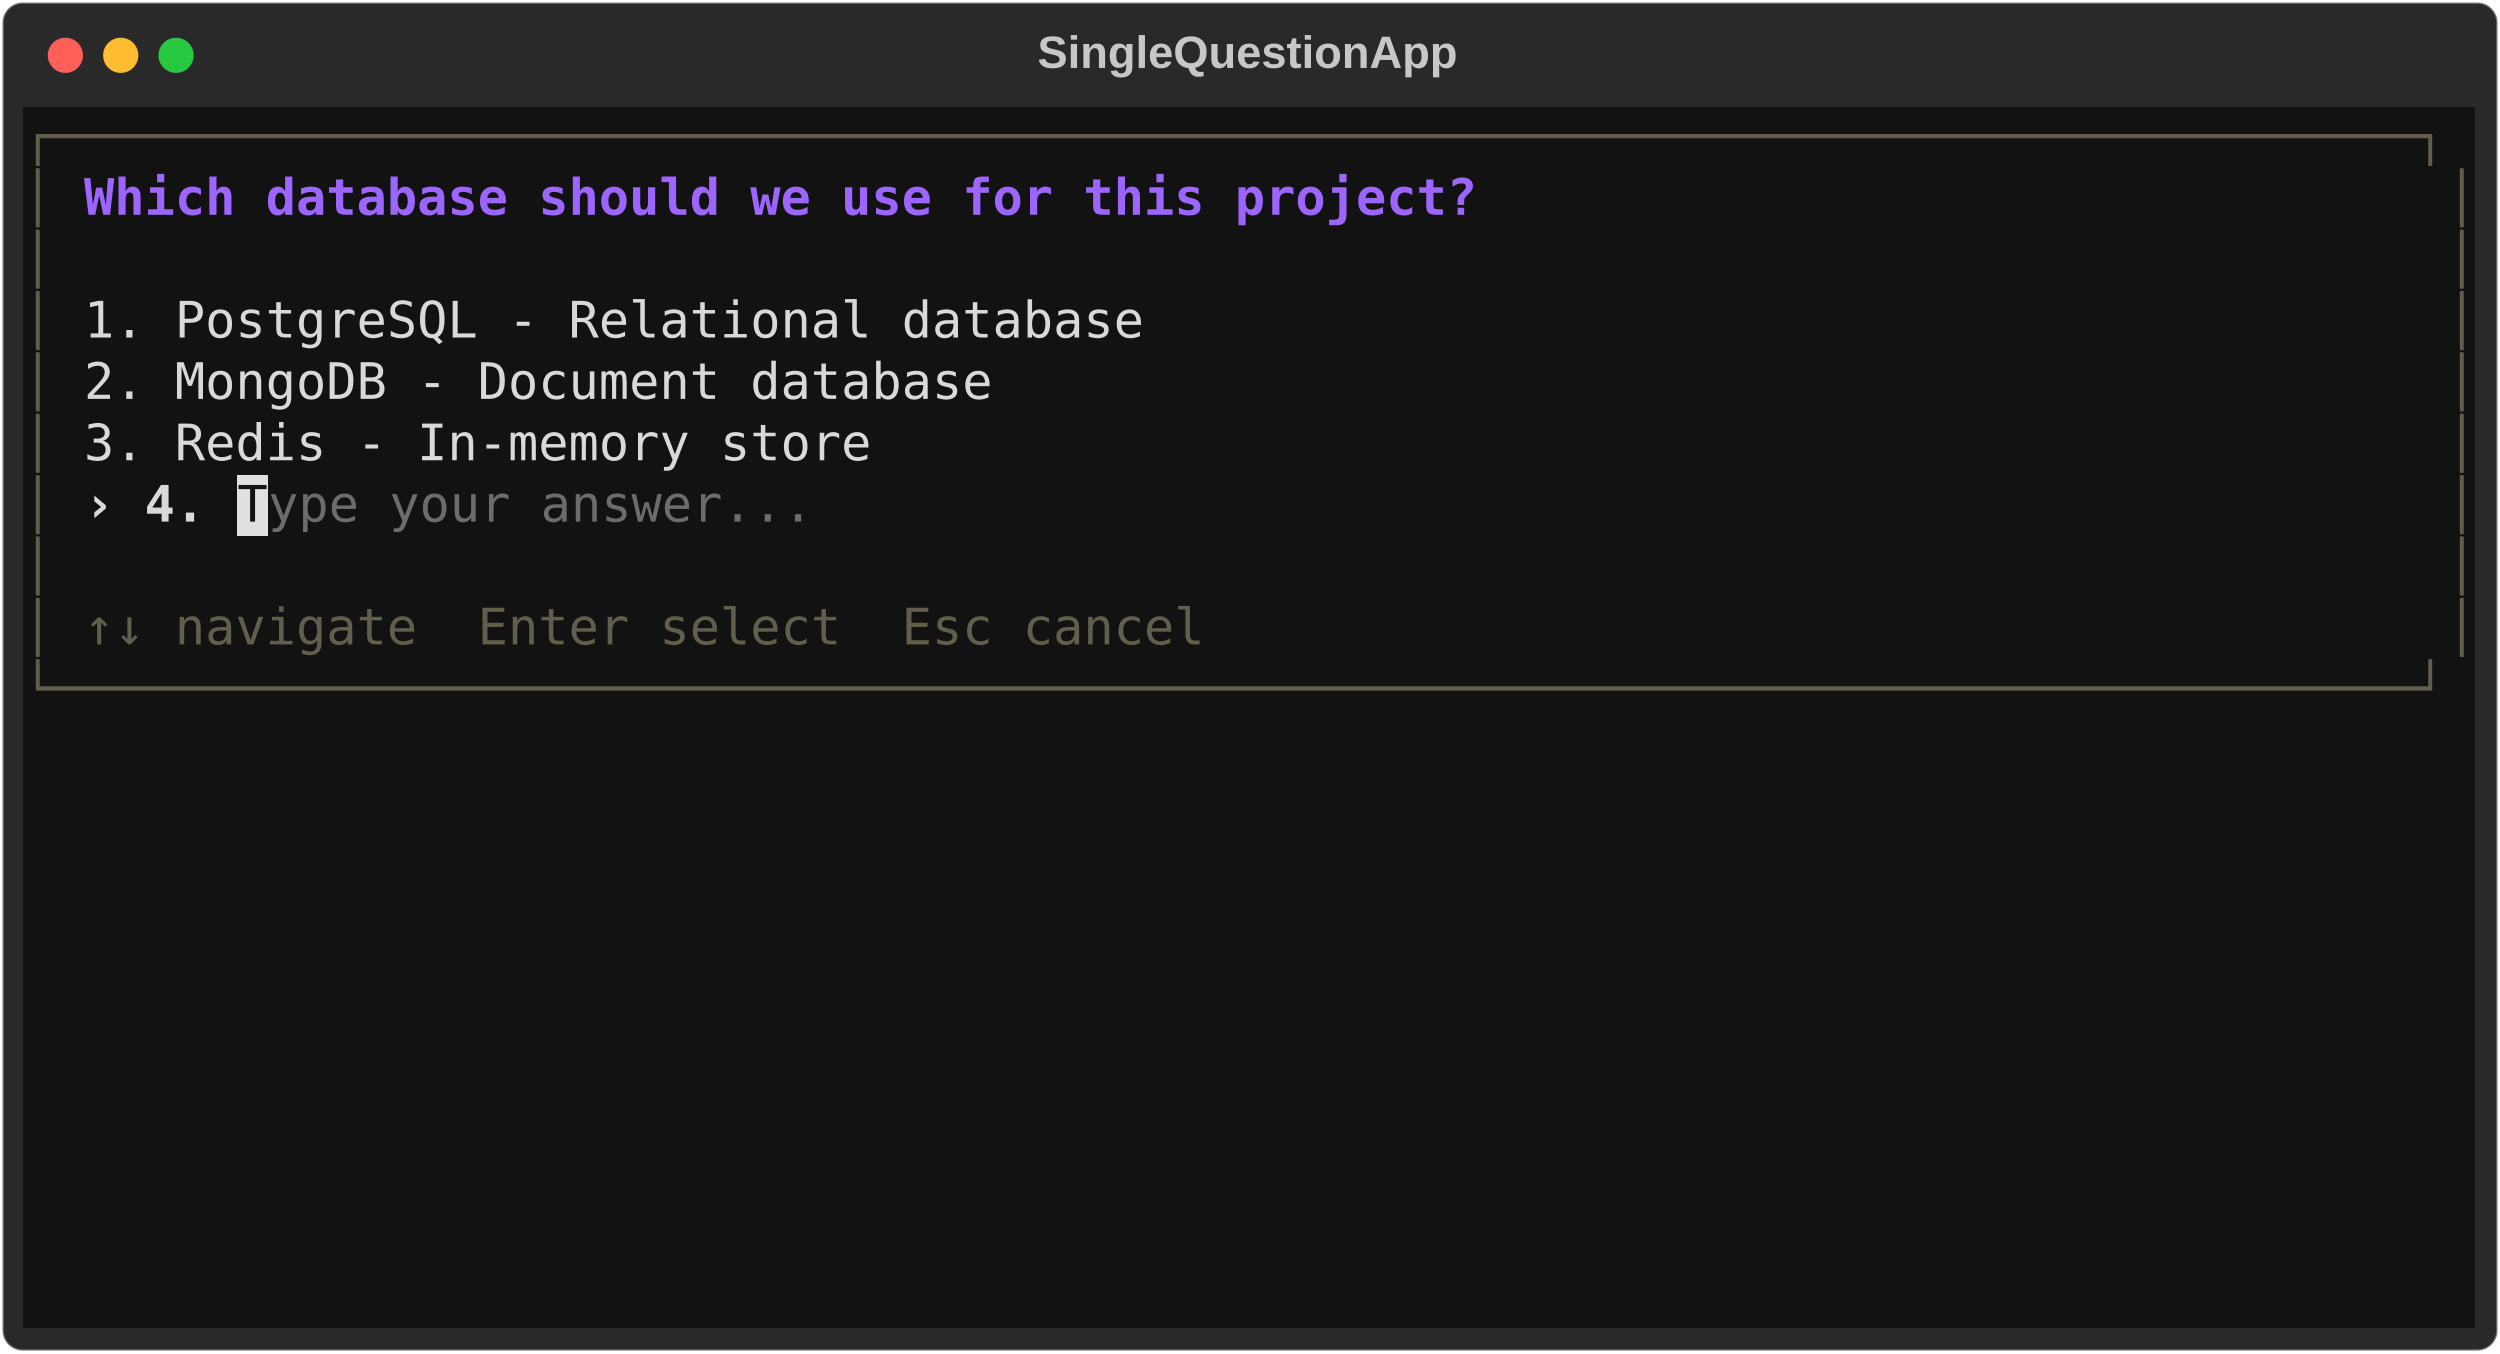
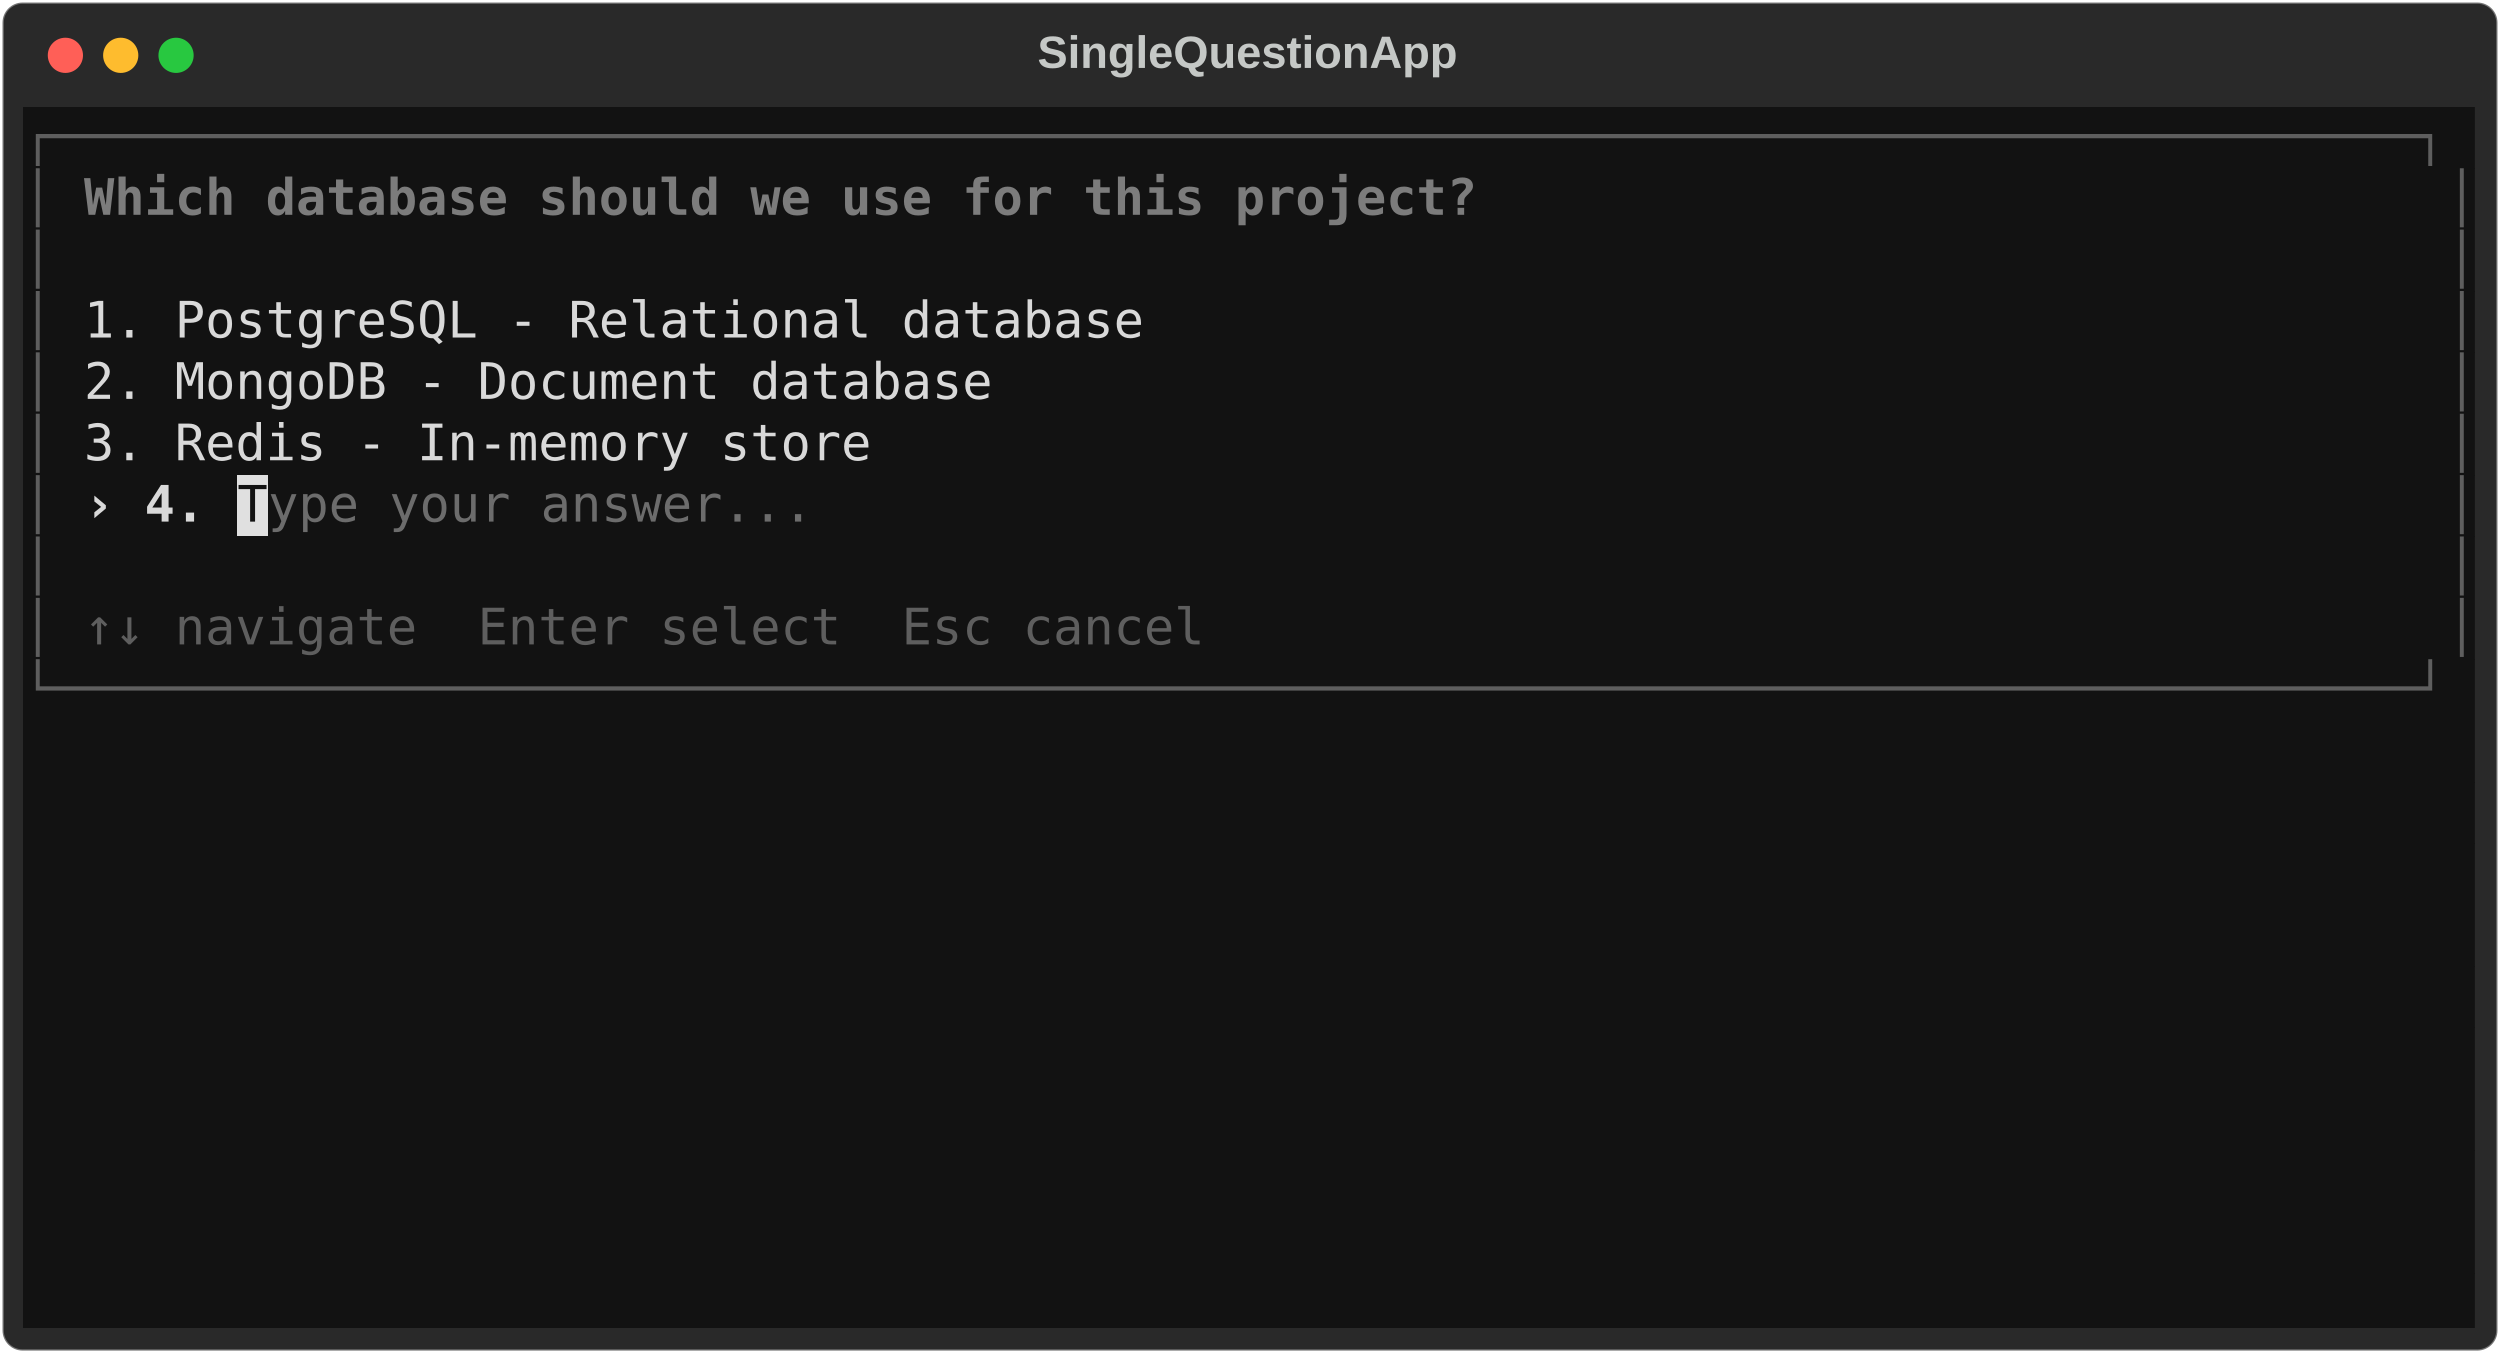
<svg xmlns="http://www.w3.org/2000/svg" class="rich-terminal" viewBox="0 0 994 538.0">
  <style>

    @font-face {
        font-family: "Fira Code";
        src: local("FiraCode-Regular"),
                url("https://cdnjs.cloudflare.com/ajax/libs/firacode/6.2.0/woff2/FiraCode-Regular.woff2") format("woff2"),
                url("https://cdnjs.cloudflare.com/ajax/libs/firacode/6.2.0/woff/FiraCode-Regular.woff") format("woff");
        font-style: normal;
        font-weight: 400;
    }
    @font-face {
        font-family: "Fira Code";
        src: local("FiraCode-Bold"),
                url("https://cdnjs.cloudflare.com/ajax/libs/firacode/6.2.0/woff2/FiraCode-Bold.woff2") format("woff2"),
                url("https://cdnjs.cloudflare.com/ajax/libs/firacode/6.2.0/woff/FiraCode-Bold.woff") format("woff");
        font-style: bold;
        font-weight: 700;
    }

    .terminal-matrix {
        font-family: Fira Code, monospace;
        font-size: 20px;
        line-height: 24.4px;
        font-variant-east-asian: full-width;
    }

    .terminal-title {
        font-size: 18px;
        font-weight: bold;
        font-family: arial;
    }

-     .terminal-r1 { fill: #625e4c }
+     .terminal-r1 { fill: #5e5e5e }
.terminal-r2 { fill: #c5c8c6 }
- .terminal-r3 { fill: #9d65ff;font-weight: bold }
+ .terminal-r3 { fill: #7c7c7c;font-weight: bold }
.terminal-r4 { fill: #d9d9d9 }
.terminal-r5 { fill: #d9d9d9;font-weight: bold }
.terminal-r6 { fill: #121212 }
.terminal-r7 { fill: #6c6c6c }
.terminal-r8 { fill: #e0e0e0 }
    </style>
  <defs>
    <clipPath id="terminal-clip-terminal">
      <rect x="0" y="0" width="975.0" height="487.0" />
    </clipPath>
    <clipPath id="terminal-line-0">
      <rect x="0" y="1.5" width="976" height="24.65" />
    </clipPath>
    <clipPath id="terminal-line-1">
      <rect x="0" y="25.9" width="976" height="24.65" />
    </clipPath>
    <clipPath id="terminal-line-2">
      <rect x="0" y="50.3" width="976" height="24.65" />
    </clipPath>
    <clipPath id="terminal-line-3">
      <rect x="0" y="74.7" width="976" height="24.65" />
    </clipPath>
    <clipPath id="terminal-line-4">
      <rect x="0" y="99.1" width="976" height="24.65" />
    </clipPath>
    <clipPath id="terminal-line-5">
      <rect x="0" y="123.5" width="976" height="24.65" />
    </clipPath>
    <clipPath id="terminal-line-6">
      <rect x="0" y="147.9" width="976" height="24.65" />
    </clipPath>
    <clipPath id="terminal-line-7">
      <rect x="0" y="172.3" width="976" height="24.65" />
    </clipPath>
    <clipPath id="terminal-line-8">
      <rect x="0" y="196.7" width="976" height="24.65" />
    </clipPath>
    <clipPath id="terminal-line-9">
      <rect x="0" y="221.1" width="976" height="24.65" />
    </clipPath>
    <clipPath id="terminal-line-10">
      <rect x="0" y="245.5" width="976" height="24.65" />
    </clipPath>
    <clipPath id="terminal-line-11">
      <rect x="0" y="269.9" width="976" height="24.65" />
    </clipPath>
    <clipPath id="terminal-line-12">
      <rect x="0" y="294.3" width="976" height="24.65" />
    </clipPath>
    <clipPath id="terminal-line-13">
      <rect x="0" y="318.7" width="976" height="24.65" />
    </clipPath>
    <clipPath id="terminal-line-14">
      <rect x="0" y="343.1" width="976" height="24.65" />
    </clipPath>
    <clipPath id="terminal-line-15">
      <rect x="0" y="367.5" width="976" height="24.65" />
    </clipPath>
    <clipPath id="terminal-line-16">
      <rect x="0" y="391.9" width="976" height="24.65" />
    </clipPath>
    <clipPath id="terminal-line-17">
      <rect x="0" y="416.3" width="976" height="24.65" />
    </clipPath>
    <clipPath id="terminal-line-18">
      <rect x="0" y="440.7" width="976" height="24.65" />
    </clipPath>
  </defs>
  <rect fill="#292929" stroke="rgba(255,255,255,0.35)" stroke-width="1" x="1" y="1" width="992" height="536" rx="8" />
  <text class="terminal-title" fill="#c5c8c6" text-anchor="middle" x="496" y="27">SingleQuestionApp</text>
  <g transform="translate(26,22)">
    <circle cx="0" cy="0" r="7" fill="#ff5f57" />
    <circle cx="22" cy="0" r="7" fill="#febc2e" />
    <circle cx="44" cy="0" r="7" fill="#28c840" />
  </g>
  <g transform="translate(9, 41)" clip-path="url(#terminal-clip-terminal)">
    <rect fill="#121212" x="0" y="1.5" width="976" height="24.65" shape-rendering="crispEdges" />
    <rect fill="#121212" x="0" y="25.9" width="12.2" height="24.65" shape-rendering="crispEdges" />
    <rect fill="#121212" x="12.2" y="25.9" width="12.2" height="24.65" shape-rendering="crispEdges" />
    <rect fill="#121212" x="24.4" y="25.9" width="561.2" height="24.65" shape-rendering="crispEdges" />
    <rect fill="#121212" x="585.6" y="25.9" width="378.2" height="24.65" shape-rendering="crispEdges" />
    <rect fill="#121212" x="963.8" y="25.9" width="12.2" height="24.65" shape-rendering="crispEdges" />
    <rect fill="#121212" x="0" y="50.3" width="12.2" height="24.65" shape-rendering="crispEdges" />
    <rect fill="#121212" x="12.2" y="50.3" width="951.6" height="24.65" shape-rendering="crispEdges" />
    <rect fill="#121212" x="963.8" y="50.3" width="12.2" height="24.65" shape-rendering="crispEdges" />
    <rect fill="#121212" x="0" y="74.7" width="12.2" height="24.65" shape-rendering="crispEdges" />
    <rect fill="#121212" x="12.2" y="74.7" width="12.2" height="24.65" shape-rendering="crispEdges" />
    <rect fill="#121212" x="24.4" y="74.7" width="451.4" height="24.65" shape-rendering="crispEdges" />
    <rect fill="#121212" x="475.8" y="74.7" width="488" height="24.65" shape-rendering="crispEdges" />
    <rect fill="#121212" x="963.8" y="74.7" width="12.2" height="24.65" shape-rendering="crispEdges" />
    <rect fill="#121212" x="0" y="99.1" width="12.2" height="24.65" shape-rendering="crispEdges" />
    <rect fill="#121212" x="12.2" y="99.1" width="12.2" height="24.65" shape-rendering="crispEdges" />
    <rect fill="#121212" x="24.4" y="99.1" width="390.4" height="24.65" shape-rendering="crispEdges" />
    <rect fill="#121212" x="414.8" y="99.1" width="549" height="24.65" shape-rendering="crispEdges" />
    <rect fill="#121212" x="963.8" y="99.1" width="12.2" height="24.65" shape-rendering="crispEdges" />
    <rect fill="#121212" x="0" y="123.5" width="12.2" height="24.65" shape-rendering="crispEdges" />
    <rect fill="#121212" x="12.2" y="123.5" width="12.2" height="24.65" shape-rendering="crispEdges" />
    <rect fill="#121212" x="24.4" y="123.5" width="341.6" height="24.65" shape-rendering="crispEdges" />
    <rect fill="#121212" x="366" y="123.5" width="597.8" height="24.65" shape-rendering="crispEdges" />
    <rect fill="#121212" x="963.8" y="123.5" width="12.2" height="24.65" shape-rendering="crispEdges" />
    <rect fill="#121212" x="0" y="147.9" width="12.2" height="24.65" shape-rendering="crispEdges" />
    <rect fill="#121212" x="12.2" y="147.9" width="12.2" height="24.65" shape-rendering="crispEdges" />
    <rect fill="#121212" x="24.4" y="147.9" width="61" height="24.65" shape-rendering="crispEdges" />
    <rect fill="#e0e0e0" x="85.4" y="147.9" width="12.2" height="24.65" shape-rendering="crispEdges" />
    <rect fill="#121212" x="97.6" y="147.9" width="219.6" height="24.65" shape-rendering="crispEdges" />
    <rect fill="#121212" x="317.2" y="147.9" width="634.4" height="24.65" shape-rendering="crispEdges" />
    <rect fill="#121212" x="951.6" y="147.9" width="12.2" height="24.65" shape-rendering="crispEdges" />
    <rect fill="#121212" x="963.8" y="147.9" width="12.2" height="24.65" shape-rendering="crispEdges" />
    <rect fill="#121212" x="0" y="172.3" width="12.2" height="24.65" shape-rendering="crispEdges" />
    <rect fill="#121212" x="12.2" y="172.3" width="951.6" height="24.65" shape-rendering="crispEdges" />
    <rect fill="#121212" x="963.8" y="172.3" width="12.2" height="24.65" shape-rendering="crispEdges" />
    <rect fill="#121212" x="0" y="196.7" width="12.2" height="24.65" shape-rendering="crispEdges" />
    <rect fill="#121212" x="12.2" y="196.7" width="12.2" height="24.65" shape-rendering="crispEdges" />
    <rect fill="#121212" x="24.4" y="196.7" width="451.4" height="24.65" shape-rendering="crispEdges" />
    <rect fill="#121212" x="475.8" y="196.7" width="488" height="24.65" shape-rendering="crispEdges" />
    <rect fill="#121212" x="963.8" y="196.7" width="12.2" height="24.65" shape-rendering="crispEdges" />
    <rect fill="#121212" x="0" y="221.1" width="976" height="24.65" shape-rendering="crispEdges" />
    <rect fill="#121212" x="0" y="245.5" width="976" height="24.65" shape-rendering="crispEdges" />
    <rect fill="#121212" x="0" y="269.9" width="976" height="24.65" shape-rendering="crispEdges" />
    <rect fill="#121212" x="0" y="294.3" width="976" height="24.65" shape-rendering="crispEdges" />
    <rect fill="#121212" x="0" y="318.7" width="976" height="24.65" shape-rendering="crispEdges" />
    <rect fill="#121212" x="0" y="343.1" width="976" height="24.65" shape-rendering="crispEdges" />
    <rect fill="#121212" x="0" y="367.5" width="976" height="24.65" shape-rendering="crispEdges" />
    <rect fill="#121212" x="0" y="391.9" width="976" height="24.65" shape-rendering="crispEdges" />
    <rect fill="#121212" x="0" y="416.3" width="976" height="24.65" shape-rendering="crispEdges" />
    <rect fill="#121212" x="0" y="440.7" width="976" height="24.65" shape-rendering="crispEdges" />
    <rect fill="#121212" x="0" y="465.1" width="976" height="24.65" shape-rendering="crispEdges" />
    <g class="terminal-matrix">
      <text class="terminal-r1" x="0" y="20" textLength="976" clip-path="url(#terminal-line-0)">┌──────────────────────────────────────────────────────────────────────────────┐</text>
      <text class="terminal-r2" x="976" y="20" textLength="12.2" clip-path="url(#terminal-line-0)">
</text>
      <text class="terminal-r1" x="0" y="44.4" textLength="12.2" clip-path="url(#terminal-line-1)">│</text>
      <text class="terminal-r3" x="24.4" y="44.4" textLength="561.2" clip-path="url(#terminal-line-1)">Which database should we use for this project?</text>
      <text class="terminal-r1" x="963.8" y="44.4" textLength="12.2" clip-path="url(#terminal-line-1)">│</text>
      <text class="terminal-r2" x="976" y="44.4" textLength="12.2" clip-path="url(#terminal-line-1)">
</text>
      <text class="terminal-r1" x="0" y="68.8" textLength="12.2" clip-path="url(#terminal-line-2)">│</text>
      <text class="terminal-r1" x="963.8" y="68.8" textLength="12.2" clip-path="url(#terminal-line-2)">│</text>
      <text class="terminal-r2" x="976" y="68.8" textLength="12.2" clip-path="url(#terminal-line-2)">
</text>
      <text class="terminal-r1" x="0" y="93.2" textLength="12.2" clip-path="url(#terminal-line-3)">│</text>
      <text class="terminal-r4" x="24.4" y="93.2" textLength="451.4" clip-path="url(#terminal-line-3)">  1. PostgreSQL - Relational database</text>
      <text class="terminal-r1" x="963.8" y="93.2" textLength="12.2" clip-path="url(#terminal-line-3)">│</text>
      <text class="terminal-r2" x="976" y="93.2" textLength="12.2" clip-path="url(#terminal-line-3)">
</text>
      <text class="terminal-r1" x="0" y="117.6" textLength="12.2" clip-path="url(#terminal-line-4)">│</text>
      <text class="terminal-r4" x="24.4" y="117.6" textLength="390.4" clip-path="url(#terminal-line-4)">  2. MongoDB - Document database</text>
      <text class="terminal-r1" x="963.8" y="117.6" textLength="12.2" clip-path="url(#terminal-line-4)">│</text>
      <text class="terminal-r2" x="976" y="117.6" textLength="12.2" clip-path="url(#terminal-line-4)">
</text>
      <text class="terminal-r1" x="0" y="142" textLength="12.2" clip-path="url(#terminal-line-5)">│</text>
      <text class="terminal-r4" x="24.4" y="142" textLength="341.6" clip-path="url(#terminal-line-5)">  3. Redis - In-memory store</text>
      <text class="terminal-r1" x="963.8" y="142" textLength="12.2" clip-path="url(#terminal-line-5)">│</text>
      <text class="terminal-r2" x="976" y="142" textLength="12.2" clip-path="url(#terminal-line-5)">
</text>
      <text class="terminal-r1" x="0" y="166.4" textLength="12.2" clip-path="url(#terminal-line-6)">│</text>
      <text class="terminal-r5" x="24.4" y="166.4" textLength="61" clip-path="url(#terminal-line-6)">› 4. </text>
      <text class="terminal-r6" x="85.4" y="166.4" textLength="12.2" clip-path="url(#terminal-line-6)">T</text>
      <text class="terminal-r7" x="97.6" y="166.4" textLength="219.6" clip-path="url(#terminal-line-6)">ype your answer...</text>
      <text class="terminal-r1" x="963.8" y="166.4" textLength="12.2" clip-path="url(#terminal-line-6)">│</text>
      <text class="terminal-r2" x="976" y="166.4" textLength="12.2" clip-path="url(#terminal-line-6)">
</text>
      <text class="terminal-r1" x="0" y="190.8" textLength="12.2" clip-path="url(#terminal-line-7)">│</text>
      <text class="terminal-r1" x="963.8" y="190.8" textLength="12.2" clip-path="url(#terminal-line-7)">│</text>
      <text class="terminal-r2" x="976" y="190.8" textLength="12.2" clip-path="url(#terminal-line-7)">
</text>
      <text class="terminal-r1" x="0" y="215.2" textLength="12.2" clip-path="url(#terminal-line-8)">│</text>
      <text class="terminal-r1" x="24.4" y="215.2" textLength="451.4" clip-path="url(#terminal-line-8)">↑↓ navigate  Enter select  Esc cancel</text>
      <text class="terminal-r1" x="963.8" y="215.2" textLength="12.2" clip-path="url(#terminal-line-8)">│</text>
      <text class="terminal-r2" x="976" y="215.2" textLength="12.2" clip-path="url(#terminal-line-8)">
</text>
      <text class="terminal-r1" x="0" y="239.6" textLength="976" clip-path="url(#terminal-line-9)">└──────────────────────────────────────────────────────────────────────────────┘</text>
      <text class="terminal-r2" x="976" y="239.6" textLength="12.2" clip-path="url(#terminal-line-9)">
</text>
      <text class="terminal-r2" x="976" y="264" textLength="12.2" clip-path="url(#terminal-line-10)">
</text>
      <text class="terminal-r2" x="976" y="288.4" textLength="12.2" clip-path="url(#terminal-line-11)">
</text>
      <text class="terminal-r2" x="976" y="312.8" textLength="12.2" clip-path="url(#terminal-line-12)">
</text>
      <text class="terminal-r2" x="976" y="337.2" textLength="12.2" clip-path="url(#terminal-line-13)">
</text>
      <text class="terminal-r2" x="976" y="361.6" textLength="12.2" clip-path="url(#terminal-line-14)">
</text>
      <text class="terminal-r2" x="976" y="386" textLength="12.2" clip-path="url(#terminal-line-15)">
</text>
      <text class="terminal-r2" x="976" y="410.4" textLength="12.2" clip-path="url(#terminal-line-16)">
</text>
      <text class="terminal-r2" x="976" y="434.8" textLength="12.2" clip-path="url(#terminal-line-17)">
</text>
      <text class="terminal-r2" x="976" y="459.2" textLength="12.2" clip-path="url(#terminal-line-18)">
</text>
    </g>
  </g>
</svg>
